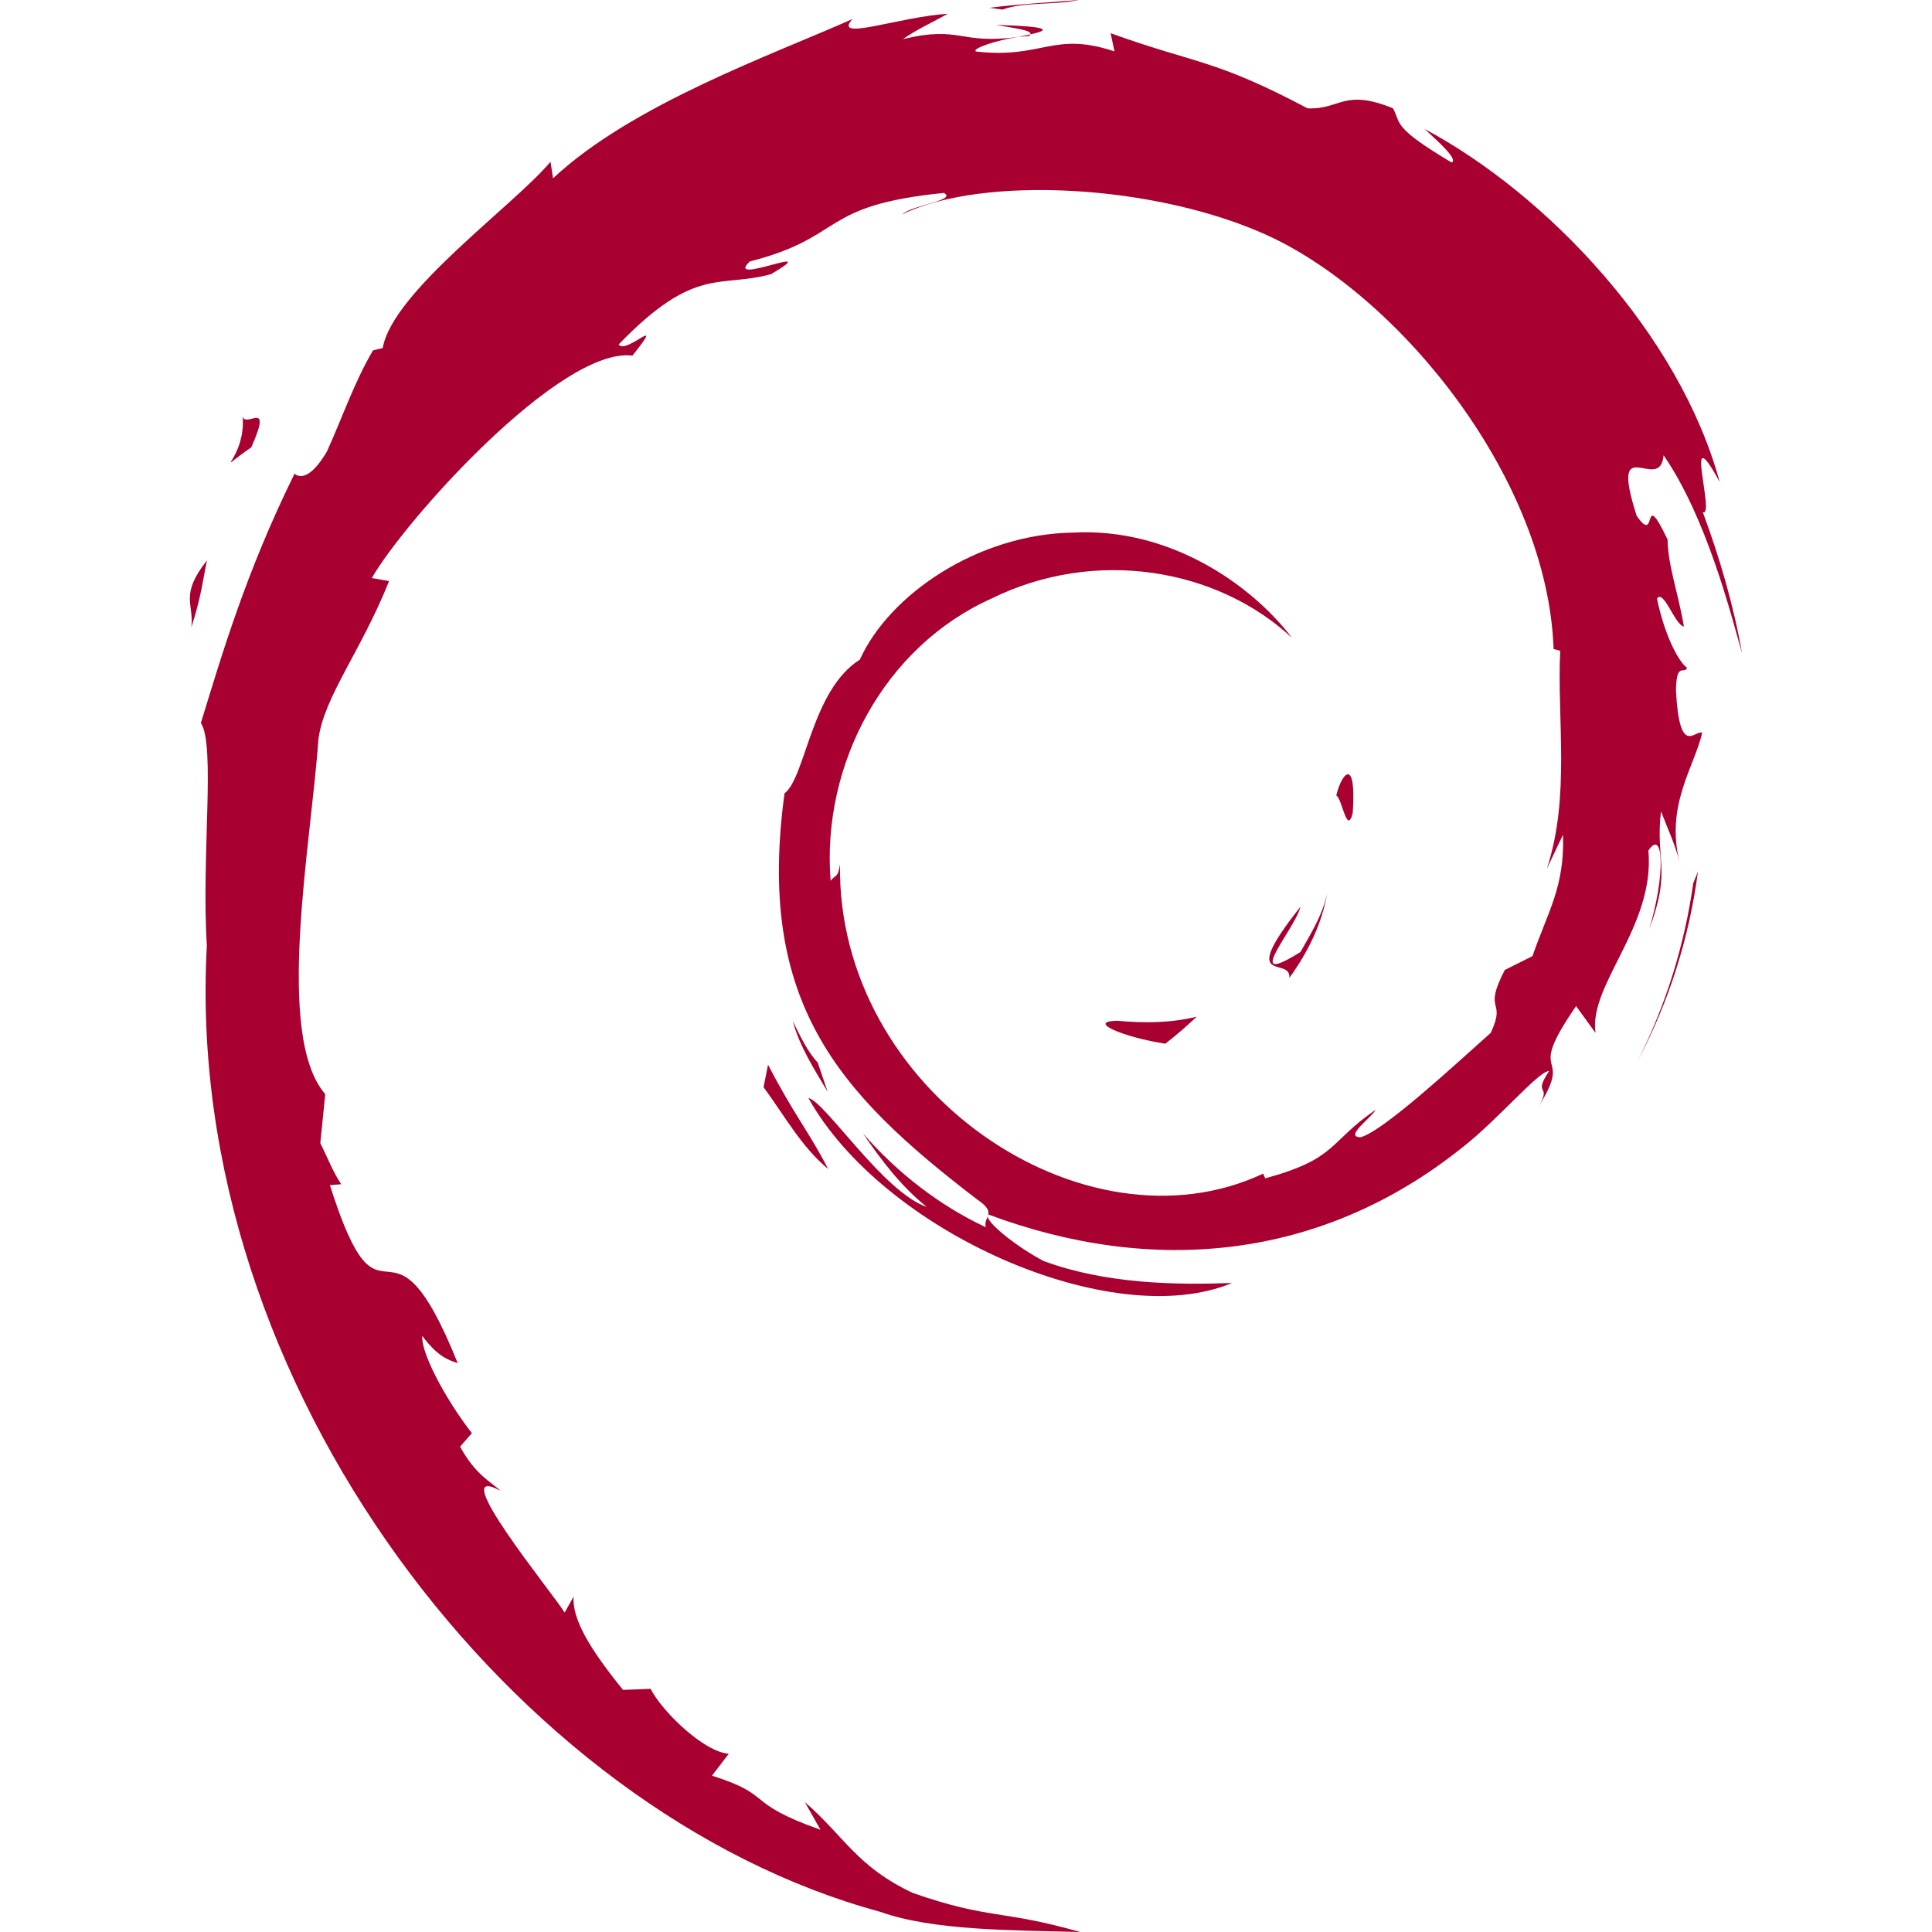
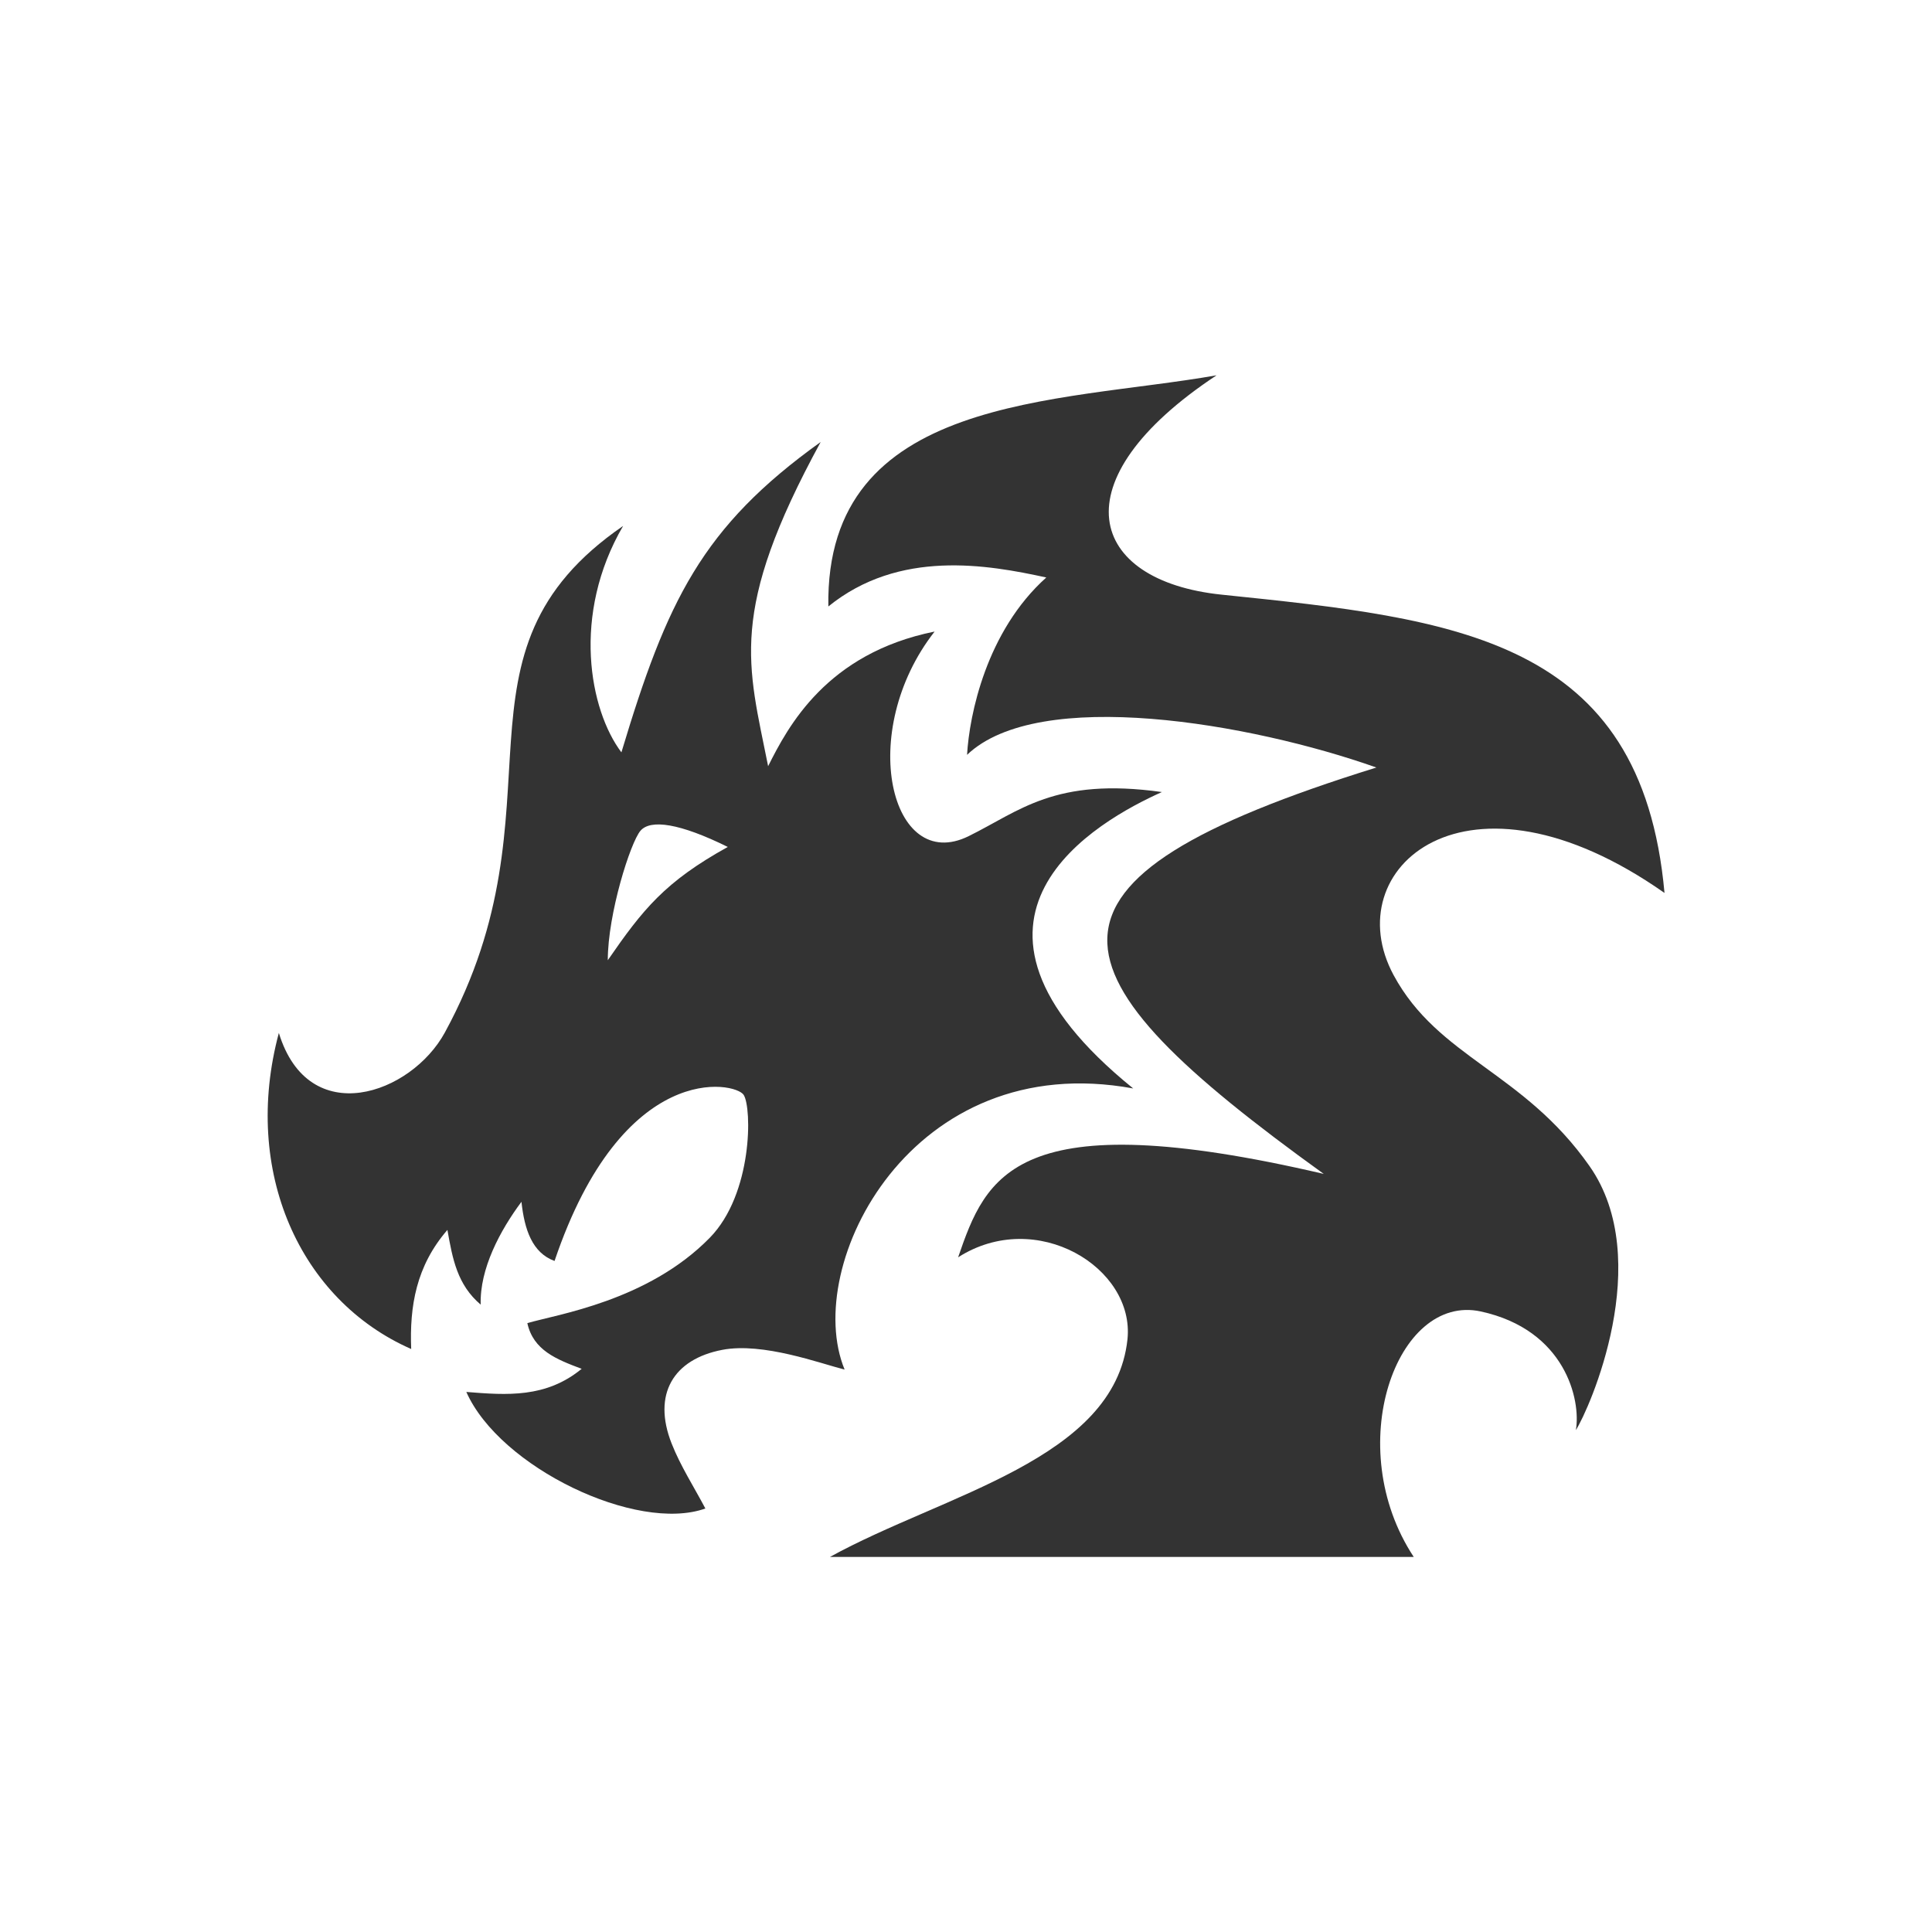
- <svg xmlns="http://www.w3.org/2000/svg" width="108.44" height="108.445" viewBox="0 0 108.44 108.445" overflow="visible" enable-background="new 0 0 87.041 108.445" xml:space="preserve" id="svg3039" version="1.1" style="overflow:visible">
-   <defs id="defs3072" />
-   <g id="Layer_1" transform="translate(10.73955,0)">
-     <g id="g3044">
-       <path d="m 51.986,57.297 c -1.797,0.025 0.34,0.926 2.686,1.287 0.648,-0.506 1.236,-1.018 1.76,-1.516 -1.461,0.358 -2.948,0.366 -4.446,0.229" id="path3046" style="fill:#a80030" />
-       <path d="m 61.631,54.893 c 1.07,-1.477 1.85,-3.094 2.125,-4.766 -0.24,1.192 -0.887,2.221 -1.496,3.307 -3.359,2.115 -0.316,-1.256 -0.002,-2.537 -3.612,4.546 -0.496,2.726 -0.627,3.996" id="path3048" style="fill:#a80030" />
-       <path d="m 65.191,45.629 c 0.217,-3.236 -0.637,-2.213 -0.924,-0.978 0.335,0.174 0.6,2.281 0.924,0.978" id="path3050" style="fill:#a80030" />
-       <path d="m 45.172,1.399 c 0.959,0.172 2.072,0.304 1.916,0.533 1.049,-0.23 1.287,-0.442 -1.916,-0.533" id="path3052" style="fill:#a80030" />
-       <path d="M 47.088,1.932 46.41,2.072 47.041,2.016 47.088,1.932" id="path3054" style="fill:#a80030" />
-       <path d="m 76.992,46.856 c 0.107,2.906 -0.85,4.316 -1.713,6.812 l -1.553,0.776 c -1.271,2.468 0.123,1.567 -0.787,3.53 -1.984,1.764 -6.021,5.52 -7.313,5.863 -0.943,-0.021 0.639,-1.113 0.846,-1.541 -2.656,1.824 -2.131,2.738 -6.193,3.846 L 60.16,65.878 C 50.142,70.591 36.226,61.251 36.409,48.507 c -0.107,0.809 -0.304,0.607 -0.526,0.934 -0.517,-6.557 3.028,-13.143 9.007,-15.832 5.848,-2.895 12.704,-1.707 16.893,2.197 -2.301,-3.014 -6.881,-6.209 -12.309,-5.91 -5.317,0.084 -10.291,3.463 -11.951,7.131 -2.724,1.715 -3.04,6.611 -4.227,7.507 -1.597,11.737 3.004,16.808 10.787,22.773 1.225,0.826 0.345,0.951 0.511,1.58 -2.586,-1.211 -4.954,-3.039 -6.901,-5.277 1.033,1.512 2.148,2.982 3.589,4.137 -2.438,-0.826 -5.695,-5.908 -6.646,-6.115 4.203,7.525 17.052,13.197 23.78,10.383 -3.113,0.115 -7.068,0.064 -10.566,-1.229 -1.469,-0.756 -3.467,-2.322 -3.11,-2.615 9.182,3.43 18.667,2.598 26.612,-3.771 2.021,-1.574 4.229,-4.252 4.867,-4.289 -0.961,1.445 0.164,0.695 -0.574,1.971 2.014,-3.248 -0.875,-1.322 2.082,-5.609 l 1.092,1.504 c -0.406,-2.696 3.348,-5.97 2.967,-10.234 0.861,-1.304 0.961,1.403 0.047,4.403 1.268,-3.328 0.334,-3.863 0.66,-6.609 0.352,0.923 0.814,1.904 1.051,2.878 -0.826,-3.216 0.848,-5.416 1.262,-7.285 -0.408,-0.181 -1.275,1.422 -1.473,-2.377 0.029,-1.65 0.459,-0.865 0.625,-1.271 -0.324,-0.186 -1.174,-1.451 -1.691,-3.877 0.375,-0.57 1.002,1.478 1.512,1.562 -0.328,-1.929 -0.893,-3.4 -0.916,-4.88 -1.49,-3.114 -0.527,0.415 -1.736,-1.337 -1.586,-4.947 1.316,-1.148 1.512,-3.396 2.404,3.483 3.775,8.881 4.404,11.117 -0.48,-2.726 -1.256,-5.367 -2.203,-7.922 0.73,0.307 -1.176,-5.609 0.949,-1.691 C 83.519,18.706 76.074,10.902 69.225,7.24 70.063,8.007 71.121,8.97 70.741,9.121 67.335,7.093 67.934,6.935 67.446,6.078 64.671,4.949 64.489,6.169 62.651,6.08 57.421,3.306 56.413,3.601 51.6,1.863 l 0.219,1.023 c -3.465,-1.154 -4.037,0.438 -7.782,0.004 -0.228,-0.178 1.2,-0.644 2.375,-0.815 -3.35,0.442 -3.193,-0.66 -6.471,0.122 0.808,-0.567 1.662,-0.942 2.524,-1.424 -2.732,0.166 -6.522,1.59 -5.352,0.295 -4.456,1.988 -12.37,4.779 -16.811,8.943 l -0.14,-0.933 c -2.035,2.443 -8.874,7.296 -9.419,10.46 l -0.544,0.127 c -1.059,1.793 -1.744,3.825 -2.584,5.67 -1.385,2.36 -2.03,0.908 -1.833,1.278 -2.724,5.523 -4.077,10.164 -5.246,13.97 0.833,1.245 0.02,7.495 0.335,12.497 -1.368,24.704 17.338,48.69 37.785,54.228 2.997,1.072 7.454,1.031 11.245,1.141 -4.473,-1.279 -5.051,-0.678 -9.408,-2.197 -3.143,-1.48 -3.832,-3.17 -6.058,-5.102 l 0.881,1.557 c -4.366,-1.545 -2.539,-1.912 -6.091,-3.037 l 0.941,-1.229 C 28.751,98.334 26.418,96.056 25.78,94.795 l -1.548,0.061 c -1.86,-2.295 -2.851,-3.949 -2.779,-5.23 l -0.5,0.891 c -0.567,-0.973 -6.843,-8.607 -3.587,-6.83 -0.605,-0.553 -1.409,-0.9 -2.281,-2.484 l 0.663,-0.758 c -1.567,-2.016 -2.884,-4.6 -2.784,-5.461 0.836,1.129 1.416,1.34 1.99,1.533 -3.957,-9.818 -4.179,-0.541 -7.176,-9.994 L 8.412,66.472 C 7.926,65.74 7.631,64.945 7.24,64.165 l 0.276,-2.75 C 4.667,58.121 6.719,47.409 7.13,41.534 7.415,39.145 9.508,36.602 11.1,32.614 l -0.97,-0.167 c 1.854,-3.234 10.586,-12.988 14.63,-12.486 1.959,-2.461 -0.389,-0.009 -0.772,-0.629 4.303,-4.453 5.656,-3.146 8.56,-3.947 3.132,-1.859 -2.688,0.725 -1.203,-0.709 5.414,-1.383 3.837,-3.144 10.9,-3.846 0.745,0.424 -1.729,0.655 -2.35,1.205 4.511,-2.207 14.275,-1.705 20.617,1.225 7.359,3.439 15.627,13.605 15.953,23.17 l 0.371,0.1 c -0.188,3.802 0.582,8.199 -0.752,12.238 l 0.908,-1.912" id="path3056" style="fill:#a80030" />
-       <path d="m 32.372,59.764 -0.252,1.26 c 1.181,1.604 2.118,3.342 3.626,4.596 -1.085,-2.118 -1.891,-2.993 -3.374,-5.856" id="path3058" style="fill:#a80030" />
-       <path d="m 35.164,59.654 c -0.625,-0.691 -0.995,-1.523 -1.409,-2.352 0.396,1.457 1.207,2.709 1.962,3.982 l -0.553,-1.63" id="path3060" style="fill:#a80030" />
-       <path d="m 84.568,48.916 -0.264,0.662 c -0.484,3.438 -1.529,6.84 -3.131,9.994 1.77,-3.328 2.915,-6.968 3.395,-10.656" id="path3062" style="fill:#a80030" />
-       <path d="M 45.527,0.537 C 46.742,0.092 48.514,0.293 49.803,0 48.123,0.141 46.451,0.225 44.8,0.438 l 0.727,0.099" id="path3064" style="fill:#a80030" />
-       <path d="m 2.872,23.219 c 0.28,2.592 -1.95,3.598 0.494,1.889 1.31,-2.951 -0.512,-0.815 -0.494,-1.889" id="path3066" style="fill:#a80030" />
-       <path d="M 0,35.215 C 0.563,33.487 0.665,32.449 0.88,31.449 -0.676,33.438 0.164,33.862 0,35.215" id="path3068" style="fill:#a80030" />
-     </g>
-   </g>
+ <svg xmlns="http://www.w3.org/2000/svg" id="Calque_1" data-name="Calque 1" viewBox="0 0 512 512">
+   <defs>
+     <style>.cls-1{fill:#333;}</style>
+   </defs>
+   <path class="cls-1" d="M421.22,309c17.53,24.95-.08,64.51-3.6,70,1.39-8-2.81-26.59-25.2-31.45s-36.95,35.93-17.76,65.06H219.93c30.15-16.63,75.44-25.79,78.86-57.66,2-19-24.14-35-44.88-21.75,7.39-21.42,14.86-41.24,96.9-22.1-74.19-53.49-83.4-77.46,13.95-107.7-33.39-11.8-89.52-21.48-108.48-3.36.61-10.59,5.11-32.76,21-47-15.6-3.41-39-7.53-57.76,7.68-.89-56.14,60.88-53.86,102.88-61.26-42.33,28-34,54.47,1.35,58.13C385.8,164,435,169,441.11,236.64c-52.61-36.95-87-6.42-71.79,21.78C381.16,280.35,403.68,284,421.22,309Z" />
+   <path class="cls-1" d="M307.91,209.9c-28.41-4-37.76,5.08-51.23,11.7-20.59,10.13-29.82-27.6-9-54.23-28.65,5.78-38.87,25.2-44.12,35.68-5.37-27-10.68-40.8,13.93-85.92-31.51,22.58-40.74,42.08-52.81,82.25-8.46-11.22-13.26-36.48.45-60-49.2,33.79-14.4,73.92-47.23,134.23-8.93,16.42-36.09,26-44,.13-9.84,36.63,5.56,70.8,35.07,83.76-.45-11.35,1.32-22,9.6-31.56,1.35,7.65,2.6,14.53,8.82,19.8-.29-9.49,5.13-19.64,10.8-27.25.8,7.39,2.86,13.51,8.77,15.68,18.09-53.47,47.93-47.49,50.13-44s2.4,26.22-9,37.86c-16.44,16.8-40.62,20.32-48.34,22.61,1.58,7.2,7.7,9.6,14.4,12.11-9.44,7.76-19.8,7-30.57,6.13,8.86,20,45.16,37.37,63.35,30.89-3-5.7-6.58-11.22-8.94-17.22-5.16-13.07.47-22.36,13.44-24.83,10.8-2.05,25.9,3.6,32.4,5.23-11.4-27.67,17.75-85.3,76.48-74.5C244.28,243.11,291.34,217.34,307.91,209.9ZM161.07,254.47c0-12.3,6-31.2,8.66-34.31s10.42-2,23.14,4.29C176.18,233.7,170.37,241,161.07,254.47Z" />
</svg>
